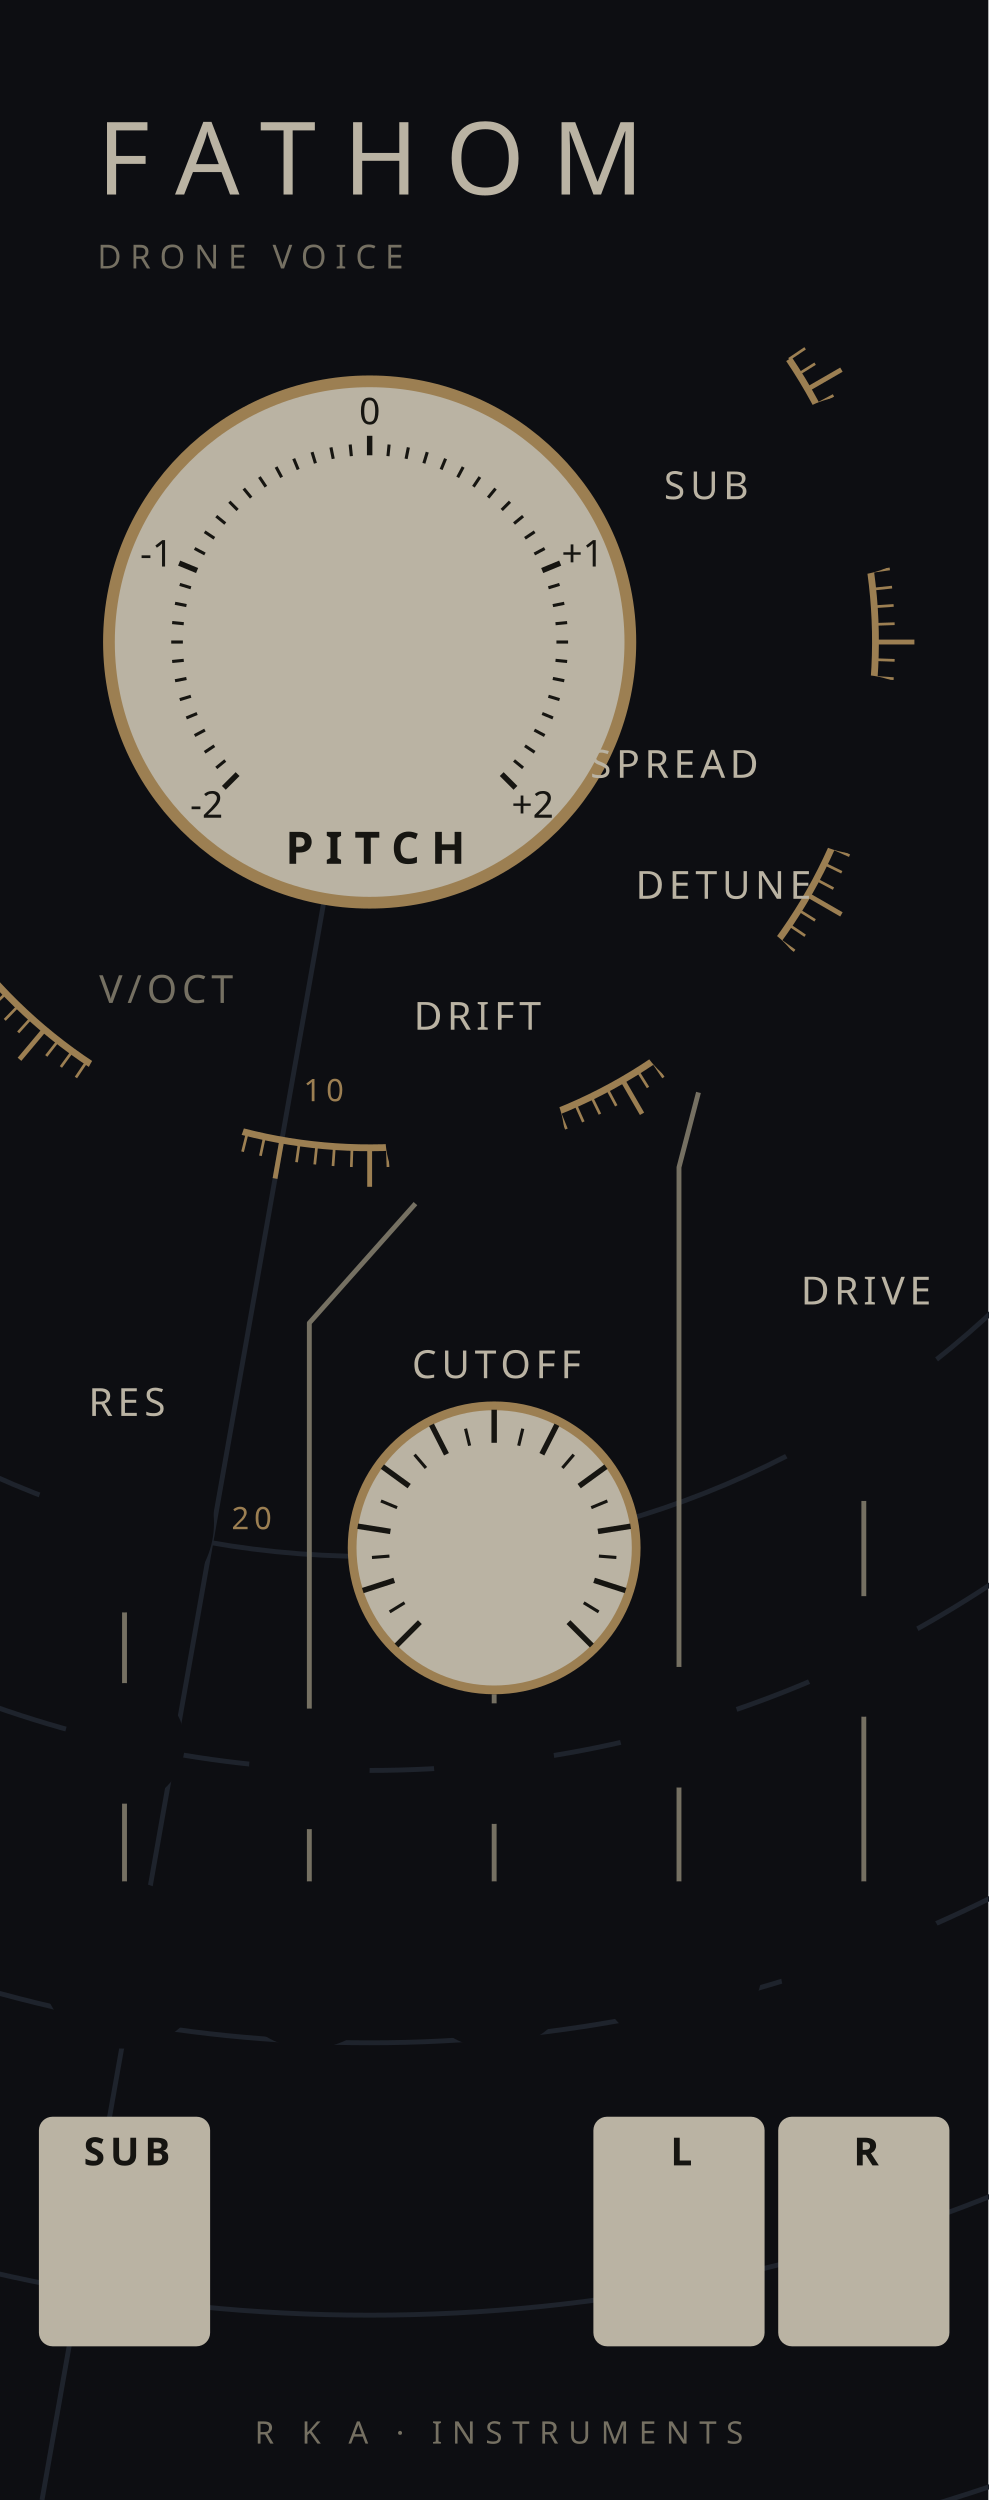
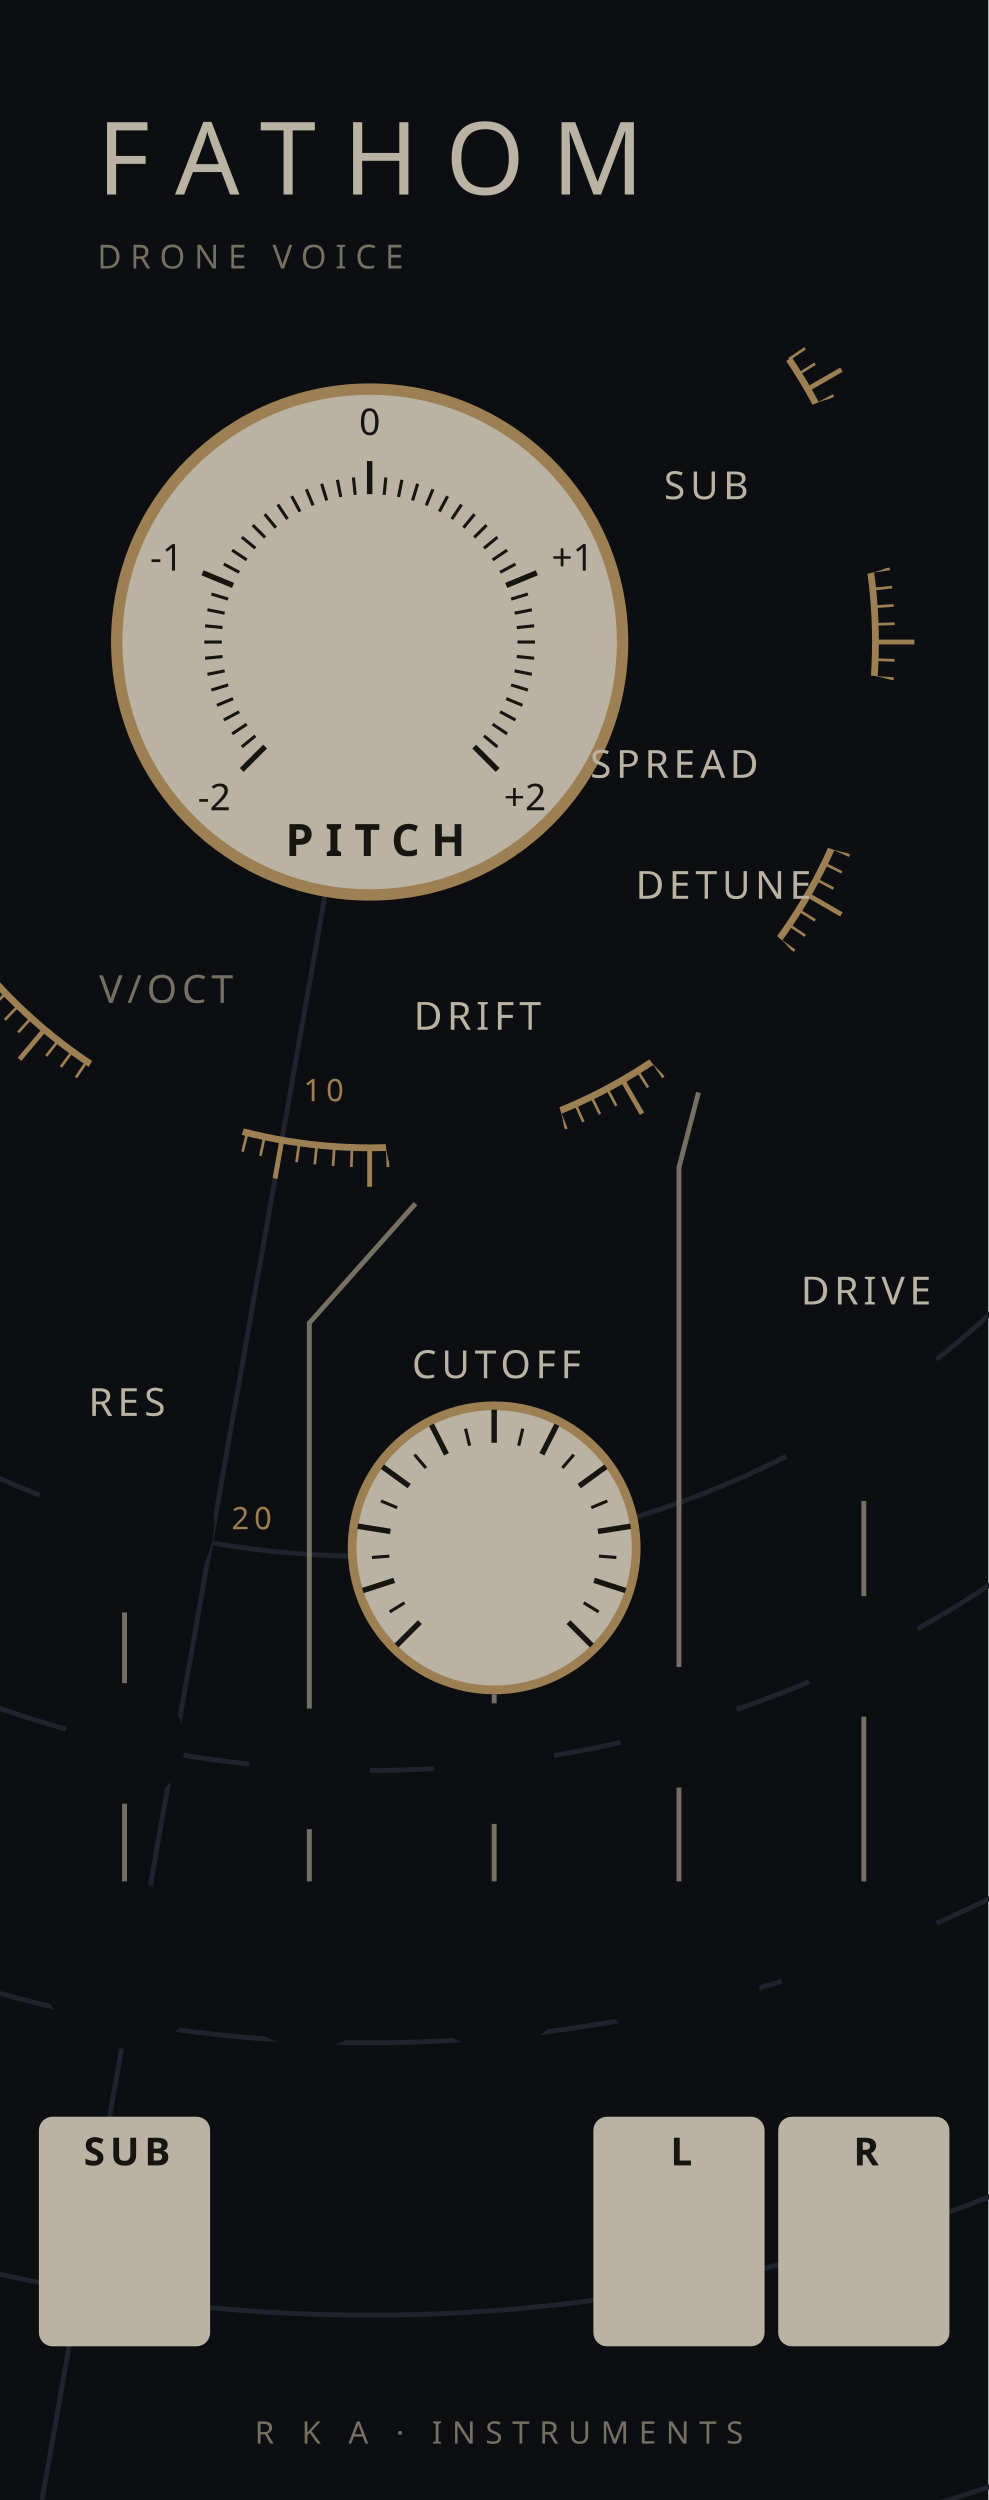
<svg xmlns="http://www.w3.org/2000/svg" width="50.80mm" height="128.5mm" viewBox="0 0 50.80 128.5">
  <rect width="50.80" height="128.5" fill="#0d0e12" />
  <circle cx="19" cy="33" r="47" fill="none" stroke="#1e232c" stroke-width="0.25" />
  <circle cx="19" cy="33" r="58" fill="none" stroke="#1e232c" stroke-width="0.25" />
  <circle cx="19" cy="33" r="72" fill="none" stroke="#1e232c" stroke-width="0.25" />
  <circle cx="19" cy="33" r="86" fill="none" stroke="#1e232c" stroke-width="0.25" />
  <circle cx="19" cy="33" r="100" fill="none" stroke="#1e232c" stroke-width="0.25" />
  <path d="M19 33L2.16 128.5" fill="none" stroke="#1e232c" stroke-width="0.25" />
  <path d="M-0.917 49.712A26 26 0 0 0 40.555 18.461" fill="none" stroke="#9c7f52" stroke-width="0.35" />
  <path d="M-0.322 50.397L-1.065 51.067 M0.297 51.061L-0.422 51.756 M0.939 51.703L0.244 52.422 M1.603 52.322L0.933 53.065 M2.993 53.488L2.377 54.276 M3.718 54.034L3.13 54.843 M4.461 54.555L3.902 55.384 M5.222 55.049L4.692 55.897 M6.794 55.957L6.324 56.84 M7.602 56.369L7.164 57.267 M8.425 56.752L8.018 57.666 M9.26 57.107L8.886 58.034 M10.966 57.727L10.657 58.679 M11.833 57.993L11.558 58.954 M12.71 58.228L12.468 59.198 M13.594 58.432L13.386 59.41 M15.381 58.747L15.242 59.737 M16.282 58.858L16.178 59.852 M17.186 58.937L17.117 59.934 M18.093 58.984L18.058 59.984 M19.907 58.984L19.942 59.984 M20.814 58.937L20.883 59.934 M21.718 58.858L21.822 59.852 M22.619 58.747L22.758 59.737 M24.406 58.432L24.614 59.41 M25.29 58.228L25.532 59.198 M26.167 57.993L26.442 58.954 M27.034 57.727L27.343 58.679 M28.74 57.107L29.114 58.034 M29.575 56.752L29.982 57.666 M30.398 56.369L30.836 57.267 M31.206 55.957L31.676 56.84 M32.778 55.049L33.308 55.897 M33.539 54.555L34.098 55.384 M34.282 54.034L34.87 54.843 M35.007 53.488L35.623 54.276 M36.397 52.322L37.067 53.065 M37.061 51.703L37.756 52.422 M37.703 51.061L38.422 51.756 M38.322 50.397L39.065 51.067 M39.488 49.007L40.276 49.623 M40.034 48.282L40.843 48.87 M40.555 47.539L41.384 48.098 M41.049 46.778L41.897 47.308 M41.957 45.206L42.84 45.676 M42.369 44.398L43.267 44.836 M42.752 43.575L43.666 43.982 M43.107 42.74L44.034 43.114 M43.727 41.034L44.679 41.343 M43.993 40.167L44.954 40.442 M44.228 39.29L45.198 39.532 M44.432 38.406L45.41 38.614 M44.747 36.619L45.737 36.758 M44.858 35.718L45.852 35.822 M44.937 34.814L45.934 34.883 M44.984 33.907L45.984 33.942 M44.984 32.093L45.984 32.058 M44.937 31.186L45.934 31.117 M44.858 30.282L45.852 30.178 M44.747 29.381L45.737 29.242 M44.432 27.594L45.41 27.386 M44.228 26.71L45.198 26.468 M43.993 25.833L44.954 25.558 M43.727 24.966L44.679 24.657 M43.107 23.26L44.034 22.886 M42.752 22.425L43.666 22.018 M42.369 21.602L43.267 21.164 M41.957 20.794L42.84 20.324 M41.049 19.222L41.897 18.692 M40.555 18.461L41.384 17.902" fill="none" stroke="#9c7f52" stroke-width="0.14" />
  <path d="M-0.917 49.712L-2.449 50.998 M2.288 52.917L1.002 54.449 M6 55.517L5 57.249 M10.107 57.432L9.423 59.311 M14.485 58.605L14.138 60.575 M19 59L19 61 M23.515 58.605L23.862 60.575 M27.893 57.432L28.577 59.311 M32 55.517L33 57.249 M35.712 52.917L36.998 54.449 M38.917 49.712L40.449 50.998 M41.517 46L43.249 47 M43.432 41.893L45.311 42.577 M44.605 37.515L46.575 37.862 M45 33L47 33 M44.605 28.485L46.575 28.138 M43.432 24.107L45.311 23.423 M41.517 20L43.249 19" fill="none" stroke="#9c7f52" stroke-width="0.25" />
  <path d="M17.4 33L20.6 33 M19 31.4L19 34.6" fill="none" stroke="#9c7f52" stroke-width="0.2" />
  <circle cx="19" cy="33" r="0.8" fill="none" stroke="#9c7f52" stroke-width="0.2" />
  <path d="M6.4 97L6.4 89.61L6.4 82.58" fill="none" stroke="#757062" stroke-width="0.25" stroke-linejoin="round" />
  <path d="M25.4 97L25.4 90.65L25.4 87.085" fill="none" stroke="#757062" stroke-width="0.25" stroke-linejoin="round" />
  <path d="M44.4 97L44.4 85.14L44.4 76.85" fill="none" stroke="#757062" stroke-width="0.25" stroke-linejoin="round" />
  <path d="M15.9 97L15.9 90.92L15.9 68L21.553 61.643" fill="none" stroke="#757062" stroke-width="0.25" stroke-linejoin="round" />
  <path d="M34.9 97L34.9 88.78L34.9 60L35.977 55.861" fill="none" stroke="#757062" stroke-width="0.25" stroke-linejoin="round" />
  <circle cx="43.73" cy="24.97" r="4.6" fill="#0d0e12" />
  <circle cx="44.23" cy="39.29" r="4.6" fill="#0d0e12" />
  <circle cx="37.06" cy="51.7" r="4.6" fill="#0d0e12" />
  <circle cx="24.41" cy="58.43" r="4.6" fill="#0d0e12" />
  <circle cx="8.42" cy="56.75" r="4.3" fill="#0d0e12" />
  <circle cx="6.4" cy="78.28" r="4.6" fill="#0d0e12" />
  <circle cx="44.4" cy="72.55" r="4.6" fill="#0d0e12" />
  <circle cx="6.4" cy="89.61" r="3.1" fill="#0d0e12" />
  <circle cx="15.9" cy="90.92" r="3.1" fill="#0d0e12" />
  <circle cx="25.4" cy="90.65" r="3.1" fill="#0d0e12" />
  <circle cx="34.9" cy="88.78" r="3.1" fill="#0d0e12" />
  <circle cx="44.4" cy="85.14" r="3.1" fill="#0d0e12" />
  <circle cx="6.4" cy="101" r="4.3" fill="#0d0e12" />
  <circle cx="15.9" cy="101" r="4.3" fill="#0d0e12" />
  <circle cx="25.4" cy="101" r="4.3" fill="#0d0e12" />
  <circle cx="34.9" cy="101" r="4.3" fill="#0d0e12" />
  <circle cx="44.4" cy="101" r="4.3" fill="#0d0e12" />
-   <circle cx="19" cy="33" r="13.4" fill="#bab3a3" stroke="#9c7f52" stroke-width="0.603" />
-   <path d="M11.579 39.09L11.115 39.471 M11.018 38.333L10.519 38.667 M10.534 37.525L10.004 37.808 M10.131 36.674L9.576 36.903 M9.813 35.787L9.239 35.961 M9.584 34.873L8.996 34.99 M9.446 33.941L8.849 34 M9.4 33L8.8 33 M9.446 32.059L8.849 32 M9.584 31.127L8.996 31.01 M9.813 30.213L9.239 30.039 M10.534 28.475L10.004 28.192 M11.018 27.667L10.519 27.333 M11.579 26.91L11.115 26.529 M12.212 26.212L11.788 25.788 M12.91 25.579L12.529 25.115 M13.667 25.018L13.333 24.519 M14.475 24.534L14.192 24.004 M15.326 24.131L15.097 23.576 M16.213 23.813L16.039 23.239 M17.127 23.584L17.01 22.996 M18.059 23.446L18 22.849 M19.941 23.446L20 22.849 M20.873 23.584L20.99 22.996 M21.787 23.813L21.961 23.239 M22.674 24.131L22.903 23.576 M23.525 24.534L23.808 24.004 M24.333 25.018L24.667 24.519 M25.09 25.579L25.471 25.115 M25.788 26.212L26.212 25.788 M26.421 26.91L26.885 26.529 M26.982 27.667L27.481 27.333 M27.466 28.475L27.996 28.192 M28.187 30.213L28.761 30.039 M28.416 31.127L29.004 31.01 M28.554 32.059L29.151 32 M28.6 33L29.2 33 M28.554 33.941L29.151 34 M28.416 34.873L29.004 34.99 M28.187 35.787L28.761 35.961 M27.869 36.674L28.424 36.903 M27.466 37.525L27.996 37.808 M26.982 38.333L27.481 38.667 M26.421 39.09L26.885 39.471" fill="none" stroke="#161511" stroke-width="0.16" />
-   <path d="M12.212 39.788L11.505 40.495 M10.131 29.326L9.207 28.944 M19 23.4L19 22.4 M27.869 29.326L28.793 28.944 M25.788 39.788L26.495 40.495" fill="none" stroke="#161511" stroke-width="0.28" />
+   <circle cx="19" cy="33" r="13" fill="#bab3a3" stroke="#9c7f52" stroke-width="0.585" />
+   <path d="M13.125 37.821L12.429 38.392 M12.681 37.222L11.933 37.722 M12.297 36.583L11.504 37.007 M11.979 35.908L11.147 36.253 M11.727 35.206L10.866 35.467 M11.546 34.483L10.663 34.658 M11.437 33.745L10.541 33.833 M11.4 33L10.5 33 M11.437 32.255L10.541 32.167 M11.546 31.517L10.663 31.342 M11.727 30.794L10.866 30.533 M12.297 29.417L11.504 28.993 M12.681 28.778L11.933 28.278 M13.125 28.179L12.429 27.608 M13.626 27.626L12.99 26.99 M14.179 27.125L13.608 26.429 M14.778 26.681L14.278 25.933 M15.417 26.297L14.993 25.504 M16.092 25.979L15.747 25.147 M16.794 25.727L16.533 24.866 M17.517 25.546L17.342 24.663 M18.255 25.437L18.167 24.541 M19.745 25.437L19.833 24.541 M20.483 25.546L20.658 24.663 M21.206 25.727L21.467 24.866 M21.908 25.979L22.253 25.147 M22.583 26.297L23.007 25.504 M23.222 26.681L23.722 25.933 M23.821 27.125L24.392 26.429 M24.374 27.626L25.01 26.99 M24.875 28.179L25.571 27.608 M25.319 28.778L26.067 28.278 M25.703 29.417L26.496 28.993 M26.273 30.794L27.134 30.533 M26.454 31.517L27.337 31.342 M26.563 32.255L27.459 32.167 M26.6 33L27.5 33 M26.563 33.745L27.459 33.833 M26.454 34.483L27.337 34.658 M26.273 35.206L27.134 35.467 M26.021 35.908L26.853 36.253 M25.703 36.583L26.496 37.007 M25.319 37.222L26.067 37.722 M24.875 37.821L25.571 38.392" fill="none" stroke="#161511" stroke-width="0.16" />
+   <path d="M13.626 38.374L12.424 39.576 M11.979 30.092L10.408 29.441 M19 25.4L19 23.7 M26.021 30.092L27.592 29.441 M24.374 38.374L25.576 39.576" fill="none" stroke="#161511" stroke-width="0.28" />
  <circle cx="25.4" cy="79.56" r="7.3" fill="#bab3a3" stroke="#9c7f52" stroke-width="0.45" />
  <path d="M20.796 82.381L20.028 82.852 M20.017 79.984L19.119 80.054 M20.411 77.494L19.58 77.149 M21.893 75.454L21.308 74.769 M24.139 74.309L23.929 73.434 M26.661 74.309L26.871 73.434 M28.907 75.454L29.492 74.769 M30.389 77.494L31.22 77.149 M30.783 79.984L31.681 80.054 M30.004 82.381L30.772 82.852" fill="none" stroke="#161511" stroke-width="0.16" />
  <path d="M21.582 83.378L20.38 84.58 M20.264 81.229L18.647 81.754 M20.066 78.715L18.387 78.449 M21.031 76.386L19.656 75.387 M22.948 74.749L22.177 73.234 M25.4 74.16L25.4 72.46 M27.852 74.749L28.623 73.234 M29.769 76.386L31.144 75.387 M30.734 78.715L32.413 78.449 M30.536 81.229L32.153 81.754 M29.218 83.378L30.42 84.58" fill="none" stroke="#161511" stroke-width="0.28" />
  <rect x="2" y="108.8" width="8.8" height="11.8" rx="0.7" fill="#bab3a3" />
  <rect x="30.5" y="108.8" width="8.8" height="11.8" rx="0.7" fill="#bab3a3" />
  <rect x="40" y="108.8" width="8.8" height="11.8" rx="0.7" fill="#bab3a3" />
  <text x="5.00" y="10.00" font-family="D-DIN Condensed" font-size="5.2" font-weight="normal" letter-spacing="1.4" text-anchor="start" fill="#bab3a3">FATHOM</text>
  <text x="5.00" y="13.80" font-family="D-DIN Condensed" font-size="1.7" font-weight="normal" letter-spacing="0.45" text-anchor="start" fill="#757062">DRONE VOICE</text>
-   <text x="10.62" y="42.03" font-family="D-DIN Condensed" font-size="1.9" font-weight="normal" letter-spacing="0" text-anchor="middle" fill="#161511">-2</text>
-   <text x="8.05" y="29.12" font-family="D-DIN Condensed" font-size="1.9" font-weight="normal" letter-spacing="0" text-anchor="middle" fill="#161511">-1</text>
-   <text x="19.00" y="21.81" font-family="D-DIN Condensed" font-size="1.9" font-weight="normal" letter-spacing="0" text-anchor="middle" fill="#161511">0</text>
-   <text x="29.95" y="29.12" font-family="D-DIN Condensed" font-size="1.9" font-weight="normal" letter-spacing="0" text-anchor="middle" fill="#161511">+1</text>
-   <text x="27.38" y="42.03" font-family="D-DIN Condensed" font-size="1.9" font-weight="normal" letter-spacing="0" text-anchor="middle" fill="#161511">+2</text>
-   <text x="19.30" y="44.40" font-family="D-DIN Condensed" font-size="2.3" font-weight="bold" letter-spacing="0.6" text-anchor="middle" fill="#161511">PITCH</text>
+   <text x="11.01" y="41.65" font-family="D-DIN Condensed" font-size="1.9" font-weight="normal" letter-spacing="0" text-anchor="middle" fill="#161511">-2</text>
+   <text x="8.56" y="29.33" font-family="D-DIN Condensed" font-size="1.9" font-weight="normal" letter-spacing="0" text-anchor="middle" fill="#161511">-1</text>
+   <text x="19.00" y="22.36" font-family="D-DIN Condensed" font-size="1.9" font-weight="normal" letter-spacing="0" text-anchor="middle" fill="#161511">0</text>
+   <text x="29.44" y="29.33" font-family="D-DIN Condensed" font-size="1.9" font-weight="normal" letter-spacing="0" text-anchor="middle" fill="#161511">+1</text>
+   <text x="26.99" y="41.65" font-family="D-DIN Condensed" font-size="1.9" font-weight="normal" letter-spacing="0" text-anchor="middle" fill="#161511">+2</text>
+   <text x="19.30" y="44.00" font-family="D-DIN Condensed" font-size="2.3" font-weight="bold" letter-spacing="0.6" text-anchor="middle" fill="#161511">PITCH</text>
  <text x="38.48" y="25.66" font-family="D-DIN Condensed" font-size="2" font-weight="normal" letter-spacing="0.25" text-anchor="end" fill="#bab3a3">SUB</text>
  <text x="38.98" y="39.98" font-family="D-DIN Condensed" font-size="2" font-weight="normal" letter-spacing="0.25" text-anchor="end" fill="#bab3a3">SPREAD</text>
  <text x="37.19" y="46.20" font-family="D-DIN Condensed" font-size="2" font-weight="normal" letter-spacing="0.25" text-anchor="middle" fill="#bab3a3">DETUNE</text>
  <text x="24.54" y="52.93" font-family="D-DIN Condensed" font-size="2" font-weight="normal" letter-spacing="0.25" text-anchor="middle" fill="#bab3a3">DRIFT</text>
  <text x="8.54" y="51.55" font-family="D-DIN Condensed" font-size="2" font-weight="normal" letter-spacing="0.25" text-anchor="middle" fill="#757062">V/OCT</text>
  <text x="6.53" y="72.78" font-family="D-DIN Condensed" font-size="2" font-weight="normal" letter-spacing="0.25" text-anchor="middle" fill="#bab3a3">RES</text>
  <text x="25.52" y="70.84" font-family="D-DIN Condensed" font-size="2" font-weight="normal" letter-spacing="0.25" text-anchor="middle" fill="#bab3a3">CUTOFF</text>
  <text x="44.52" y="67.05" font-family="D-DIN Condensed" font-size="2" font-weight="normal" letter-spacing="0.25" text-anchor="middle" fill="#bab3a3">DRIVE</text>
  <text x="6.53" y="111.30" font-family="D-DIN Condensed" font-size="2" font-weight="bold" letter-spacing="0.25" text-anchor="middle" fill="#161511">SUB</text>
  <text x="35.02" y="111.30" font-family="D-DIN Condensed" font-size="2" font-weight="bold" letter-spacing="0.25" text-anchor="middle" fill="#161511">L</text>
  <text x="44.52" y="111.30" font-family="D-DIN Condensed" font-size="2" font-weight="bold" letter-spacing="0.25" text-anchor="middle" fill="#161511">R</text>
  <text x="15.60" y="56.60" font-family="D-DIN Condensed" font-size="1.6" font-weight="normal" letter-spacing="0.25" text-anchor="start" fill="#9c7f52">10</text>
  <text x="11.90" y="78.60" font-family="D-DIN Condensed" font-size="1.6" font-weight="normal" letter-spacing="0.25" text-anchor="start" fill="#9c7f52">20</text>
  <text x="25.65" y="125.60" font-family="D-DIN Condensed" font-size="1.6" font-weight="normal" letter-spacing="0.5" text-anchor="middle" fill="#757062">R K A · INSTRUMENTS</text>
  <g id="components" style="display:none">
    <circle id="param-PITCH" cx="19.0" cy="33.0" r="1" fill="#ff0000" />
    <circle id="param-SUB" cx="43.73" cy="24.97" r="1" fill="#ff0000" />
    <circle id="param-SPREAD" cx="44.23" cy="39.29" r="1" fill="#ff0000" />
    <circle id="param-DETUNE" cx="37.06" cy="51.7" r="1" fill="#ff0000" />
    <circle id="param-DRIFT" cx="24.41" cy="58.43" r="1" fill="#ff0000" />
    <circle id="input-VOCT" cx="8.42" cy="56.75" r="1" fill="#00ff00" />
    <circle id="param-RES" cx="6.4" cy="78.28" r="1" fill="#ff0000" />
    <circle id="param-CUTOFF" cx="25.4" cy="79.56" r="1" fill="#ff0000" />
    <circle id="param-DRIVE" cx="44.4" cy="72.55" r="1" fill="#ff0000" />
    <circle id="param-RES_ATT" cx="6.4" cy="89.61" r="1" fill="#ff0000" />
    <circle id="param-DRIFT_ATT" cx="15.9" cy="90.92" r="1" fill="#ff0000" />
    <circle id="param-CUTOFF_ATT" cx="25.4" cy="90.65" r="1" fill="#ff0000" />
    <circle id="param-DETUNE_ATT" cx="34.9" cy="88.78" r="1" fill="#ff0000" />
    <circle id="param-DRIVE_ATT" cx="44.4" cy="85.14" r="1" fill="#ff0000" />
    <circle id="input-RES_CV" cx="6.4" cy="101.0" r="1" fill="#00ff00" />
    <circle id="input-DRIFT_CV" cx="15.9" cy="101.0" r="1" fill="#00ff00" />
    <circle id="input-CUTOFF_CV" cx="25.4" cy="101.0" r="1" fill="#00ff00" />
    <circle id="input-DETUNE_CV" cx="34.9" cy="101.0" r="1" fill="#00ff00" />
    <circle id="input-DRIVE_CV" cx="44.4" cy="101.0" r="1" fill="#00ff00" />
    <circle id="output-SUBOUT" cx="6.4" cy="116.0" r="1" fill="#0000ff" />
    <circle id="output-LEFT" cx="34.9" cy="116.0" r="1" fill="#0000ff" />
    <circle id="output-RIGHT" cx="44.4" cy="116.0" r="1" fill="#0000ff" />
  </g>
</svg>
